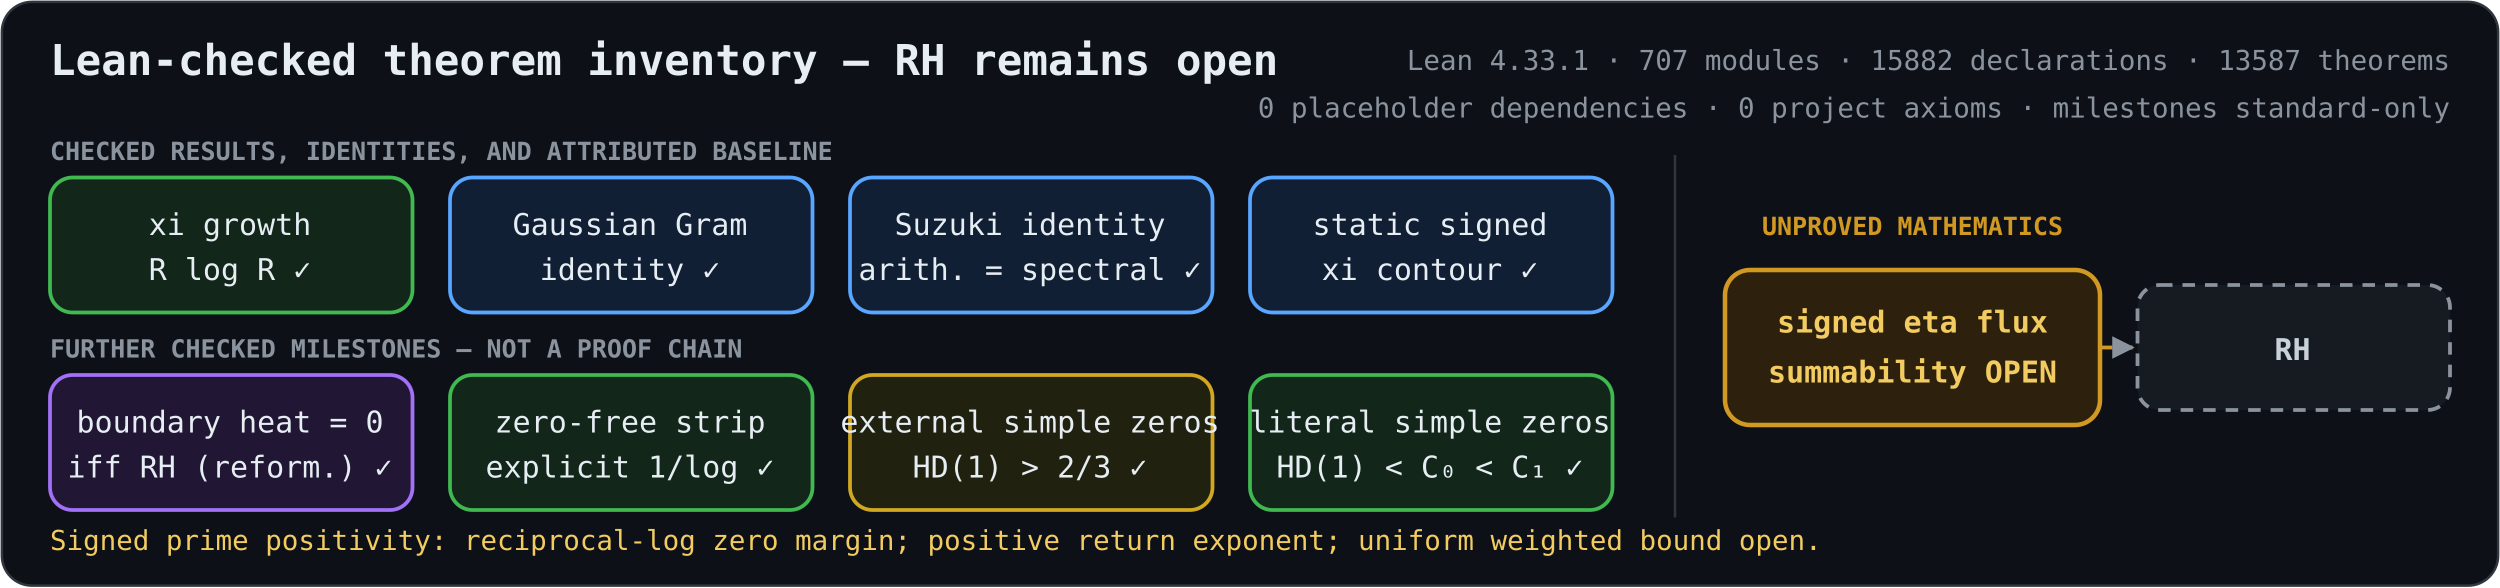
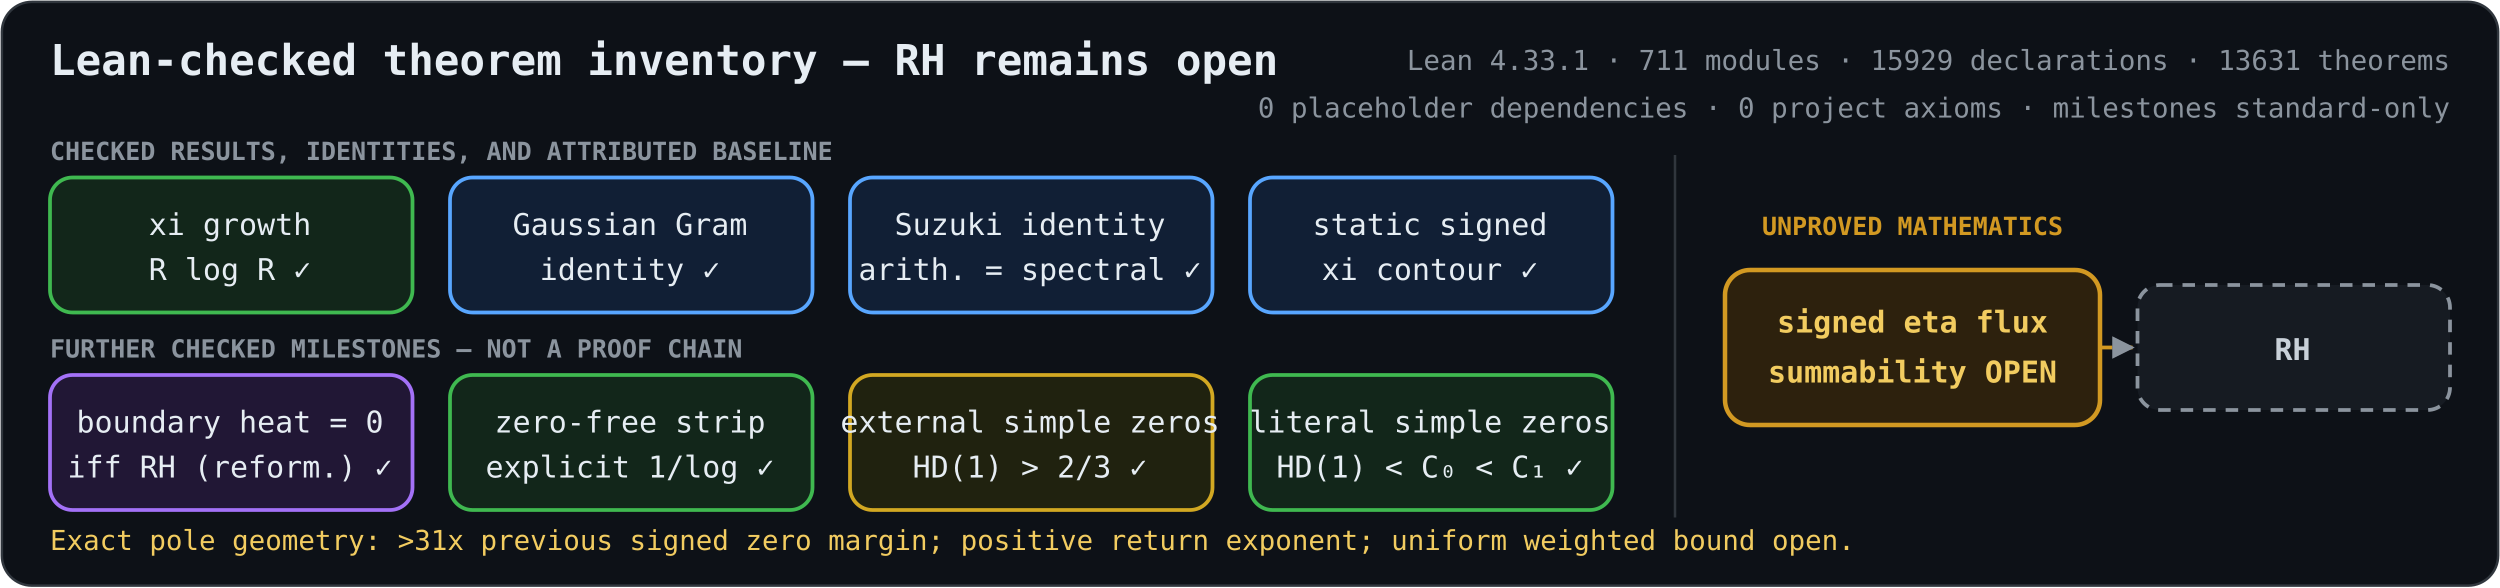
<svg xmlns="http://www.w3.org/2000/svg" role="img" aria-labelledby="title description" viewBox="0 0 1000 235">
  <defs>
    <marker id="arrow" viewBox="0 0 10 10" refX="9" refY="5" markerWidth="6" markerHeight="6" orient="auto-start-reverse">
      <path d="M 0 0 L 10 5 L 0 10 z" fill="#8b949e" />
    </marker>
    <style>
      .bg { fill: #0d1117; stroke: #30363d; }
      text { fill: #e6edf3; font-family: ui-monospace, SFMono-Regular, Menlo, Consolas, monospace; font-size: 12px; text-anchor: middle; }
      .heading { font-size: 17px; font-weight: 700; text-anchor: start; }
      .metrics { fill: #8b949e; font-size: 11px; text-anchor: end; }
      .proved rect { fill: #12261a; stroke: #3fb950; stroke-width: 1.5; }
      .proved.equivalence rect { fill: #211735; stroke: #a371f7; }
      .proved.bridge rect { fill: #111f35; stroke: #58a6ff; }
      .proved.external rect { fill: #20220f; stroke: #d2a822; }
      .open rect { fill: #2d210d; stroke: #d29922; stroke-width: 1.8; }
      .goal rect { fill: #161b22; stroke: #8b949e; stroke-width: 1.5; stroke-dasharray: 5 4; }
      .open text { fill: #f2cc60; font-weight: 700; }
      .goal text { fill: #c9d1d9; font-weight: 700; }
      .open-edge { fill: none; stroke: #d29922; stroke-width: 1.5; stroke-dasharray: 5 4; marker-end: url(#arrow); }
      .section { fill: #8b949e; font-size: 10px; font-weight: 700; text-anchor: start; }
      .gap-label { fill: #d29922; font-size: 10px; font-weight: 700; }
      .frontier { fill: #f2cc60; font-size: 11px; text-anchor: start; }
    </style>
  </defs>
  <rect class="bg" x="0.75" y="0.75" width="998.5" height="233.5" rx="12" />
  <text class="heading" x="20" y="30">Lean-checked theorem inventory — RH remains open</text>
-   <text class="metrics" x="980" y="28">Lean 4.33.1 · 707 modules · 15882 declarations · 13587 theorems</text>
+   <text class="metrics" x="980" y="28">Lean 4.33.1 · 711 modules · 15929 declarations · 13631 theorems</text>
  <text class="metrics" x="980" y="47">0 placeholder dependencies · 0 project axioms · milestones standard-only</text>
  <text class="section" x="20" y="64">CHECKED RESULTS, IDENTITIES, AND ATTRIBUTED BASELINE</text>
  <text class="section" x="20" y="143">FURTHER CHECKED MILESTONES — NOT A PROOF CHAIN</text>
  <line x1="670" y1="62" x2="670" y2="207" stroke="#30363d" />
  <text class="gap-label" x="765" y="94">UNPROVED MATHEMATICS</text>
  <path class="open-edge" d="M840 139 H853" />
  <g class="proved unconditional">
    <rect x="20" y="71" width="145" height="54" rx="9" />
    <text x="92" y="94">xi growth</text>
    <text x="92" y="112">R log R  ✓</text>
  </g>
  <g class="proved bridge">
    <rect x="180" y="71" width="145" height="54" rx="9" />
    <text x="252" y="94">Gaussian Gram</text>
    <text x="252" y="112">identity  ✓</text>
  </g>
  <g class="proved bridge">
    <rect x="340" y="71" width="145" height="54" rx="9" />
    <text x="412" y="94">Suzuki identity</text>
    <text x="412" y="112">arith. = spectral  ✓</text>
  </g>
  <g class="proved bridge">
    <rect x="500" y="71" width="145" height="54" rx="9" />
    <text x="572" y="94">static signed</text>
    <text x="572" y="112">xi contour  ✓</text>
  </g>
  <g class="proved equivalence">
    <rect x="20" y="150" width="145" height="54" rx="9" />
    <text x="92" y="173">boundary heat = 0</text>
    <text x="92" y="191">iff RH (reform.)  ✓</text>
  </g>
  <g class="proved unconditional">
    <rect x="180" y="150" width="145" height="54" rx="9" />
    <text x="252" y="173">zero-free strip</text>
    <text x="252" y="191">explicit 1/log  ✓</text>
  </g>
  <g class="proved external">
    <rect x="340" y="150" width="145" height="54" rx="9" />
    <text x="412" y="173">external simple zeros</text>
    <text x="412" y="191">HD(1) &gt; 2/3  ✓</text>
  </g>
  <g class="proved unconditional">
    <rect x="500" y="150" width="145" height="54" rx="9" />
    <text x="572" y="173">literal simple zeros</text>
    <text x="572" y="191">HD(1) &lt; C₀ &lt; C₁  ✓</text>
  </g>
  <g class="open">
    <rect x="690" y="108" width="150" height="62" rx="10" />
    <text x="765" y="133">signed eta flux</text>
    <text x="765" y="153">summability OPEN</text>
  </g>
  <g class="goal">
    <rect x="855" y="114" width="125" height="50" rx="9" />
    <text x="917" y="144">RH</text>
  </g>
-   <text class="frontier" x="20" y="220">Signed prime positivity: reciprocal-log zero margin; positive return exponent; uniform weighted bound open.</text>
+   <text class="frontier" x="20" y="220">Exact pole geometry: &gt;31x previous signed zero margin; positive return exponent; uniform weighted bound open.</text>
</svg>
